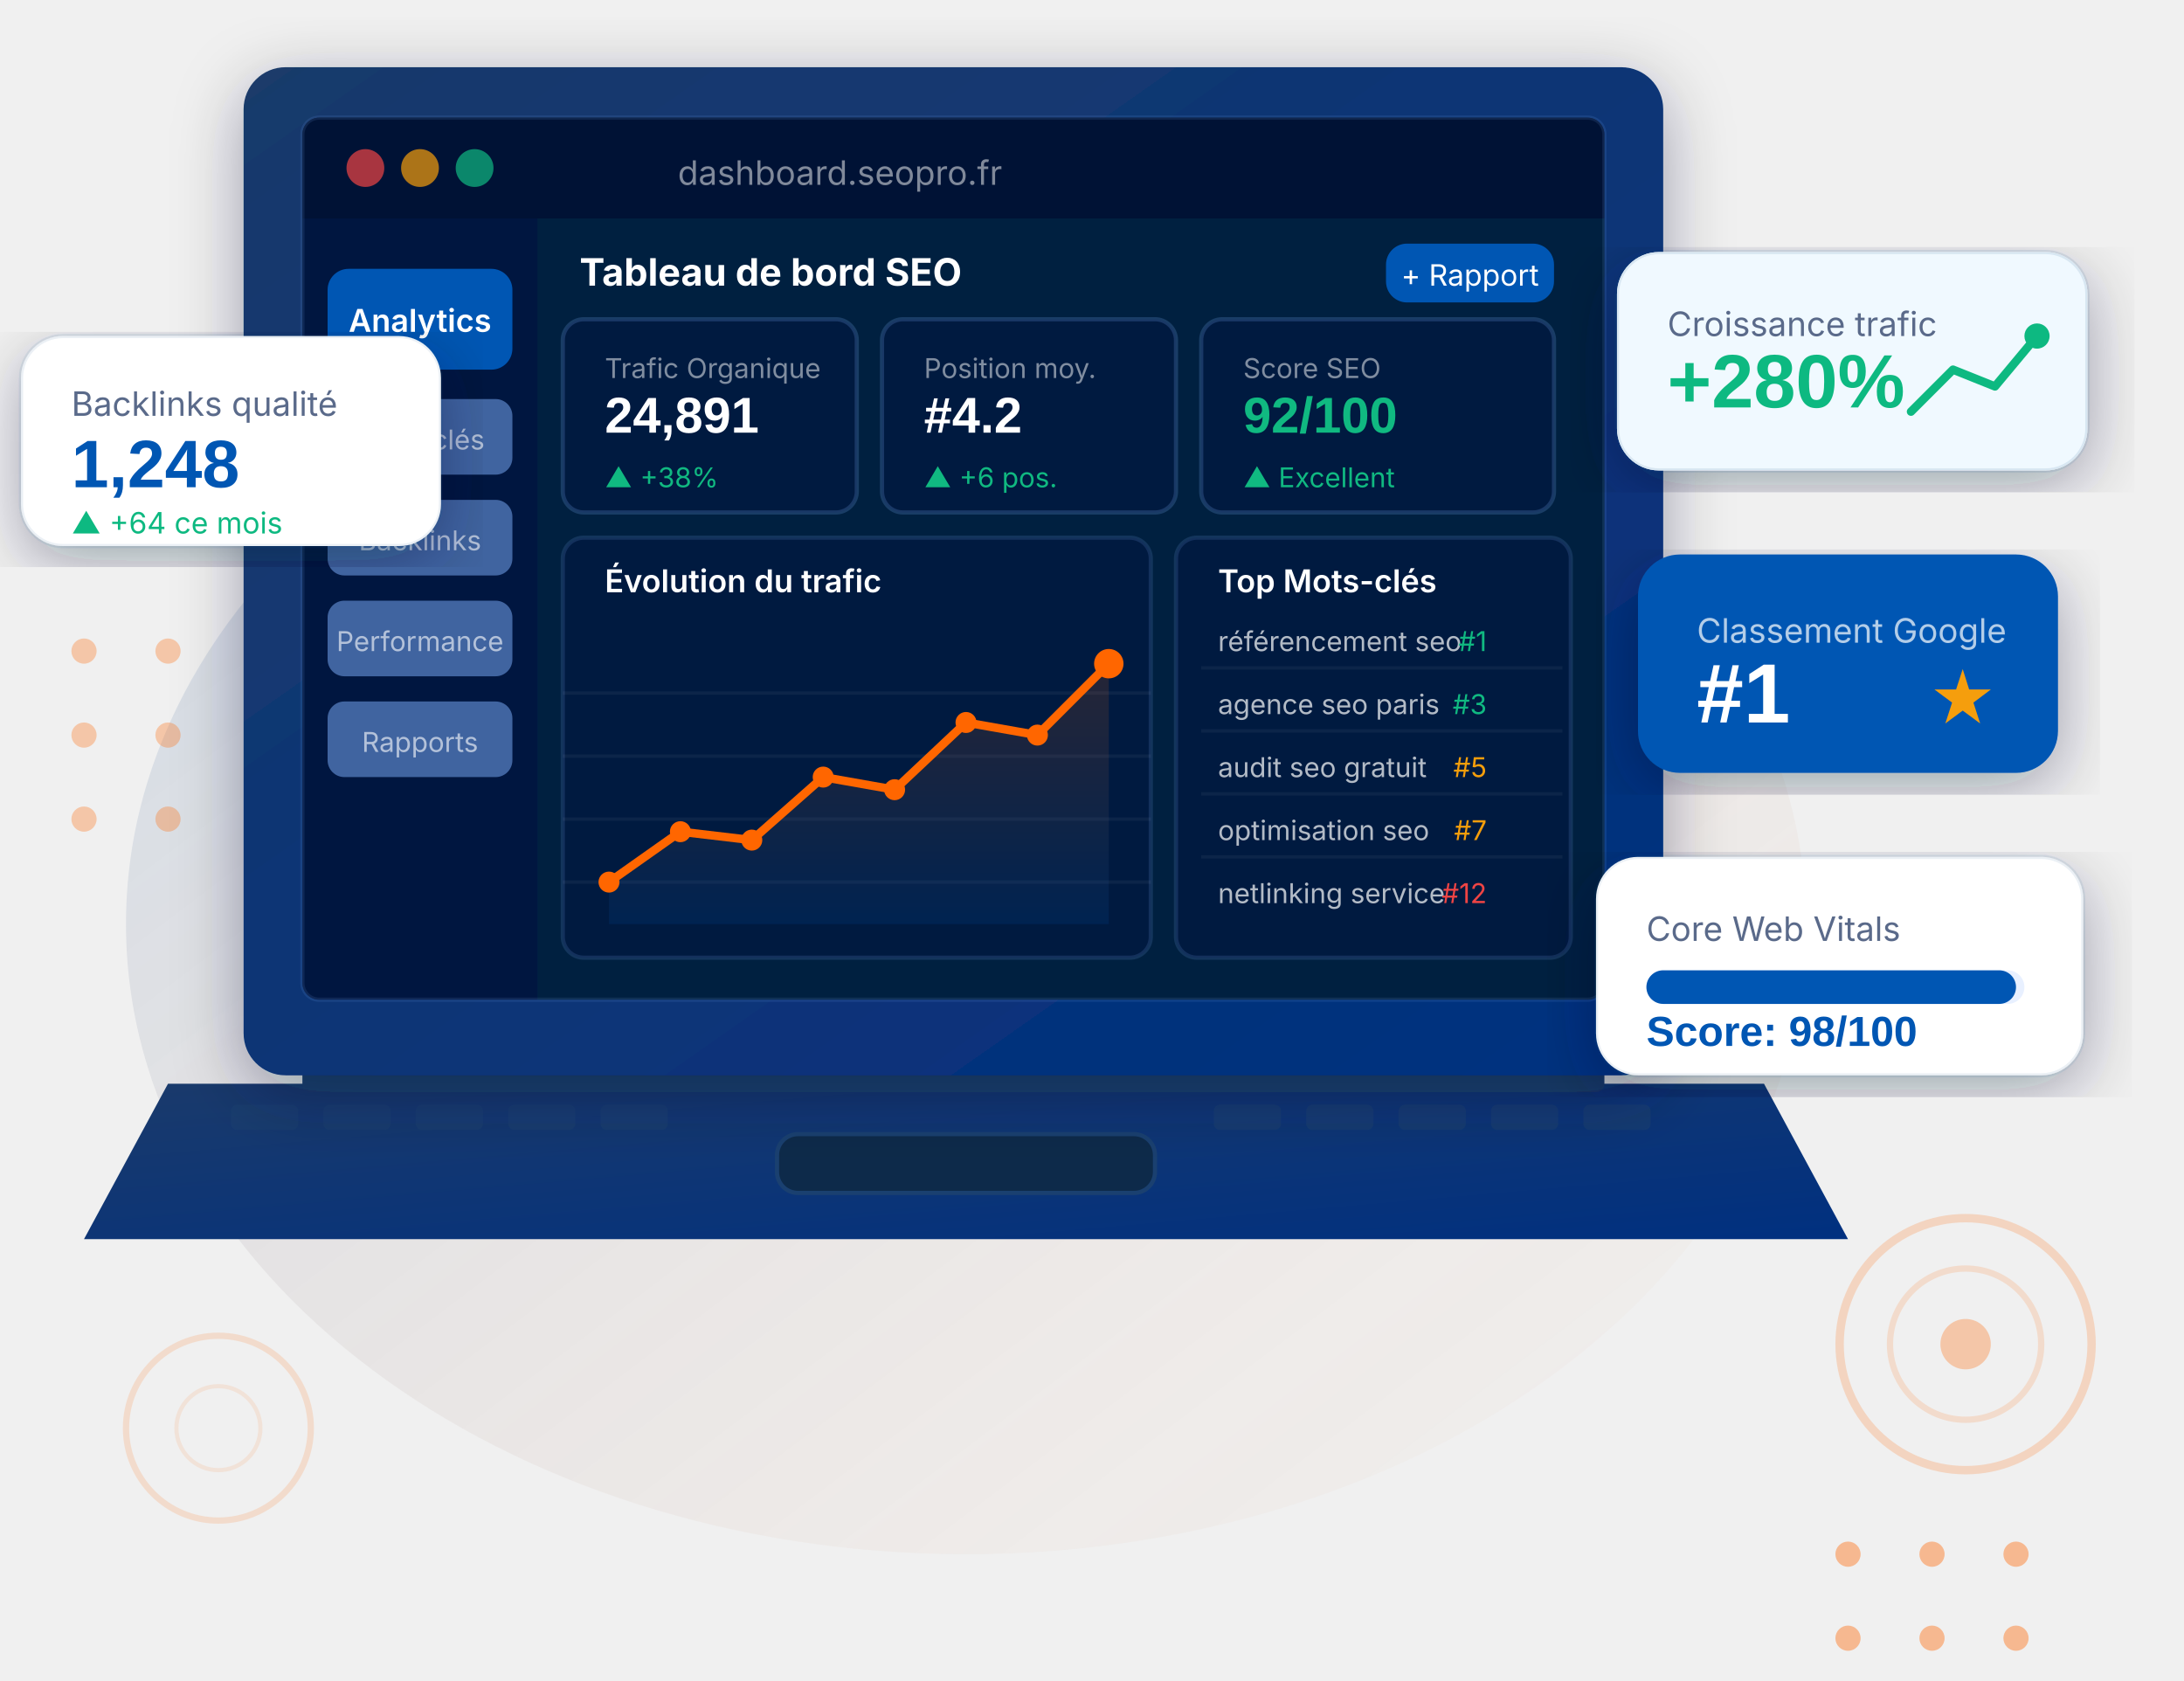
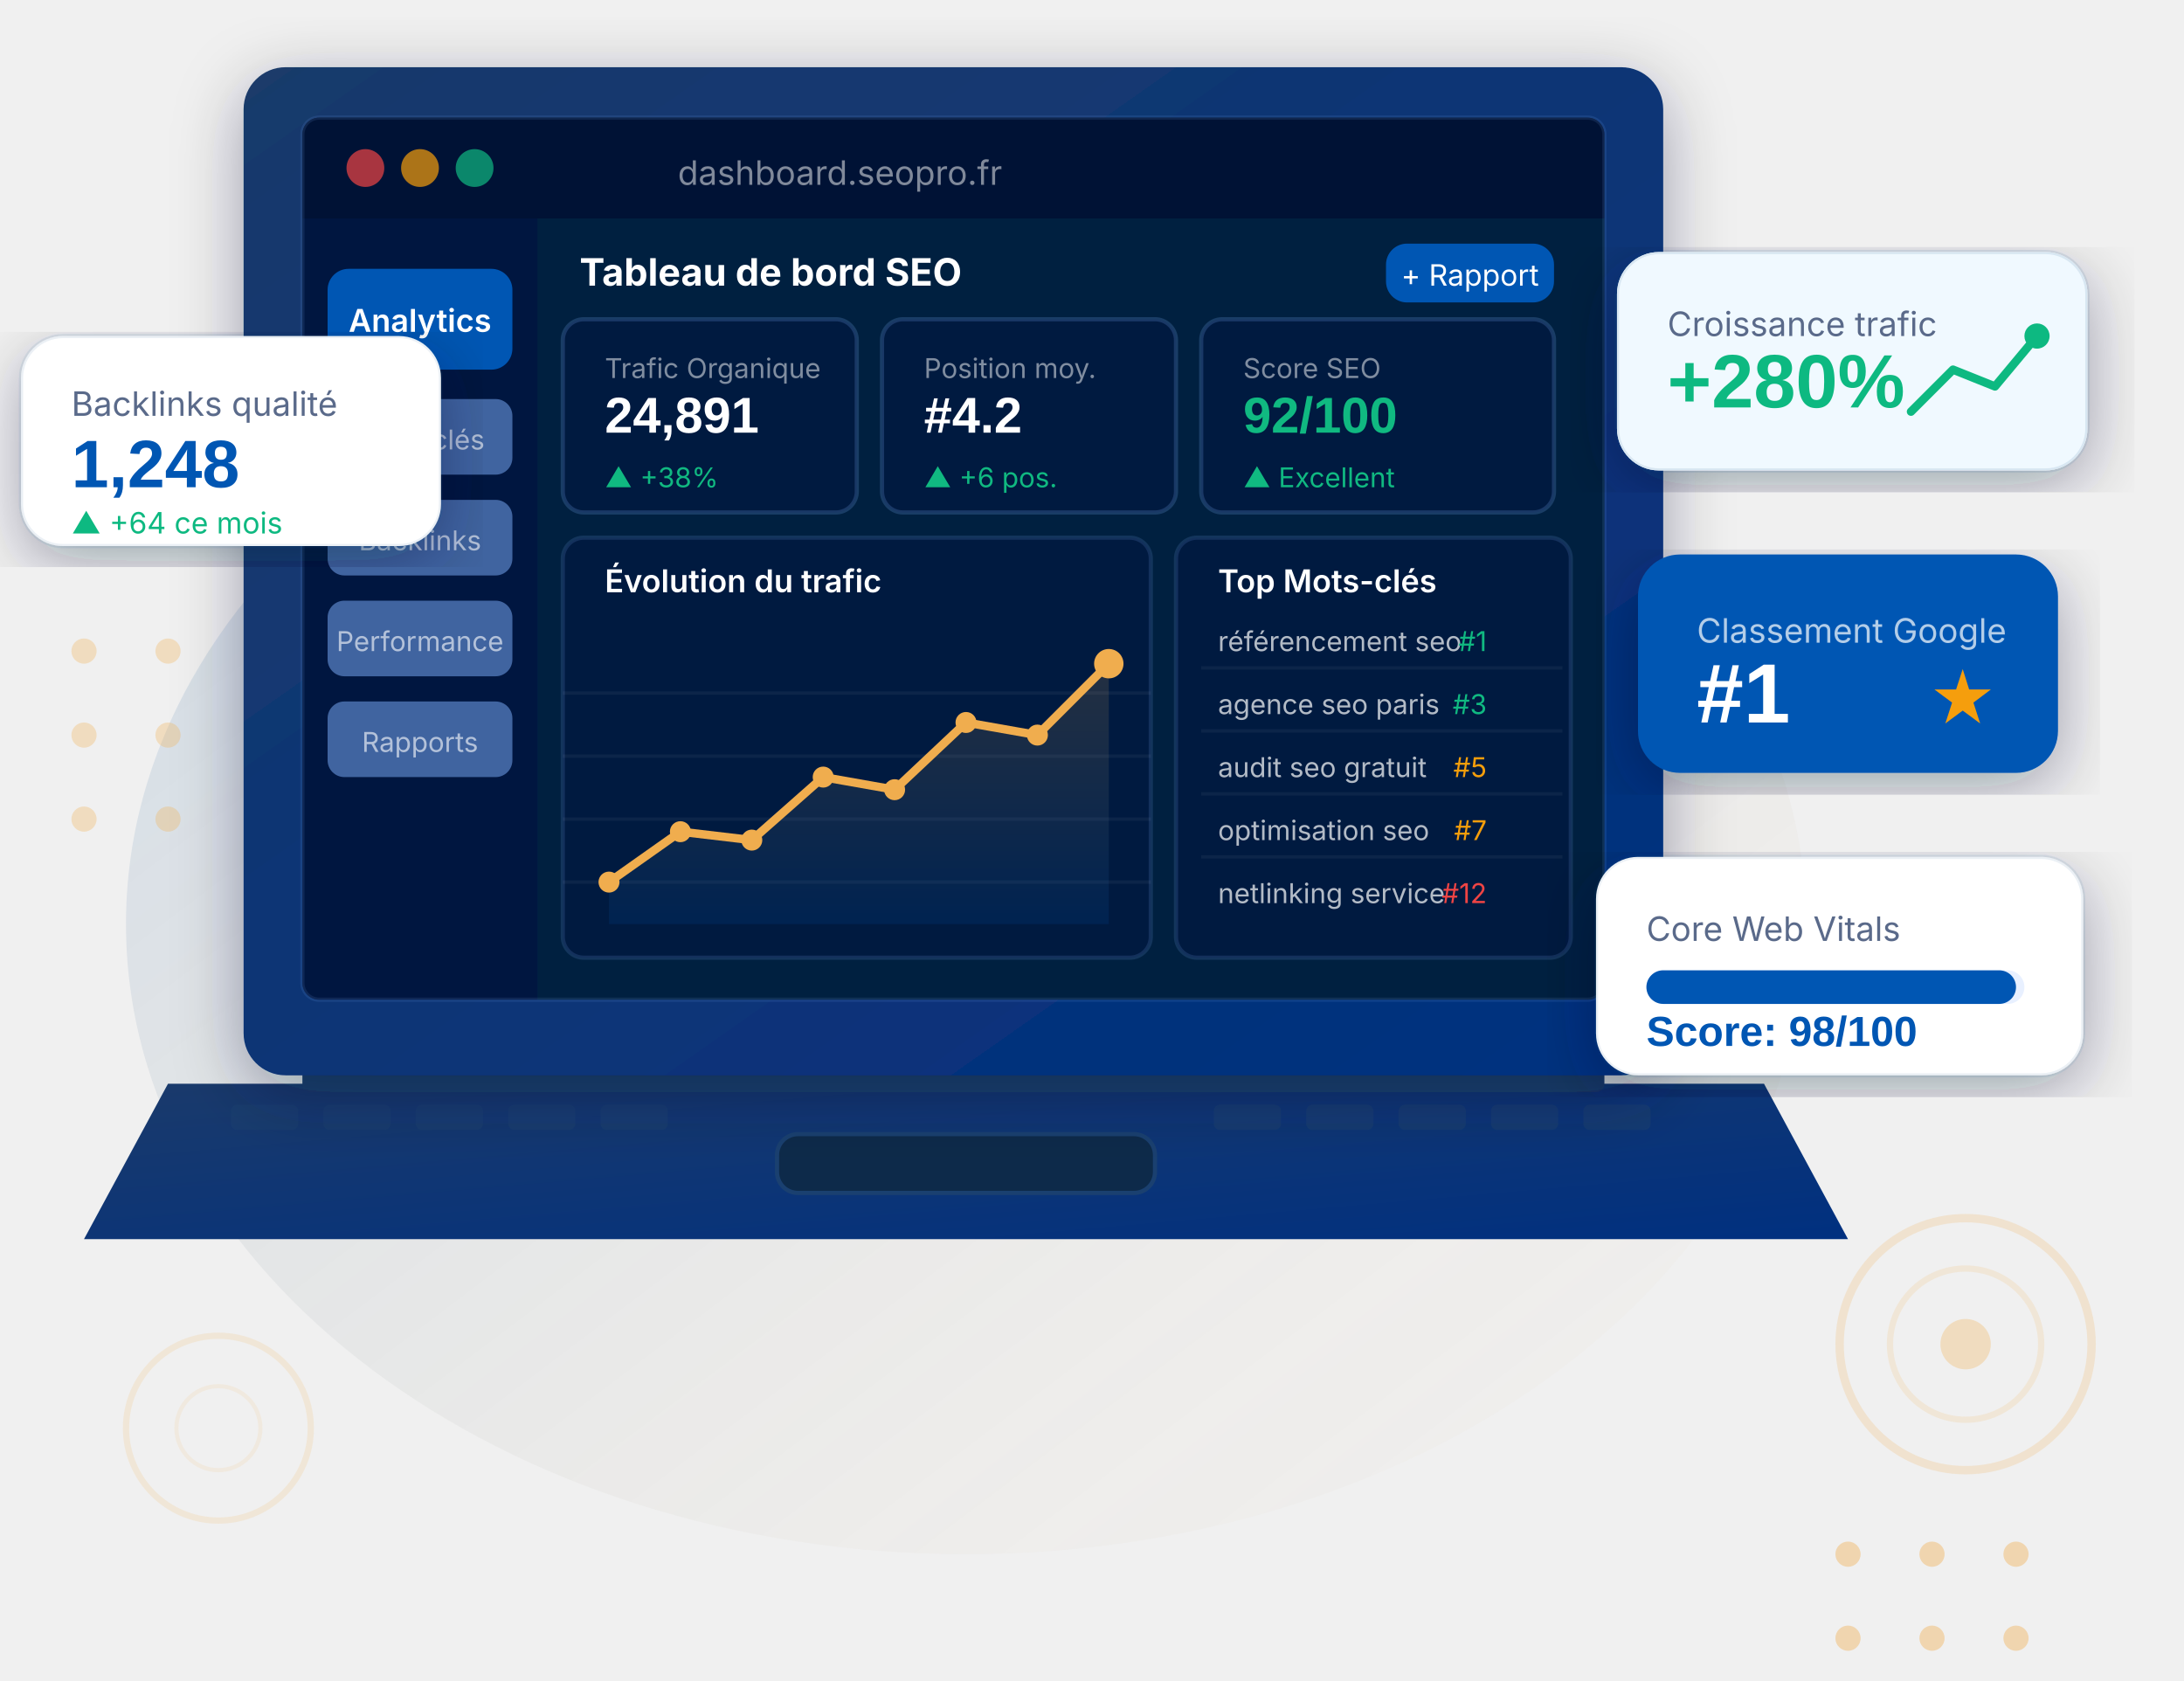
<svg xmlns="http://www.w3.org/2000/svg" viewBox="0 0 520 400" fill="none">
  <defs>
    <linearGradient id="laptopBodyGrad" x1="0%" y1="0%" x2="100%" y2="100%">
      <stop offset="0%" stop-color="#1a3a6b" />
      <stop offset="100%" stop-color="#003080" />
    </linearGradient>
    <linearGradient id="screenGrad" x1="0%" y1="0%" x2="100%" y2="100%">
      <stop offset="0%" stop-color="#001a3a" />
      <stop offset="100%" stop-color="#002060" />
    </linearGradient>
    <linearGradient id="barGreen" x1="0%" y1="0%" x2="0%" y2="100%">
      <stop offset="0%" stop-color="#10b981" />
      <stop offset="100%" stop-color="#059669" />
    </linearGradient>
    <linearGradient id="barBlue" x1="0%" y1="0%" x2="0%" y2="100%">
-       <stop offset="0%" stop-color="#ff6600" />
+       <stop offset="0%" stop-color="#f0ad4e" />
      <stop offset="100%" stop-color="#0056b3" />
    </linearGradient>
    <linearGradient id="glowBlue" x1="0%" y1="0%" x2="100%" y2="100%">
      <stop offset="0%" stop-color="#0056b3" stop-opacity="0.3" />
-       <stop offset="100%" stop-color="#ff6600" stop-opacity="0" />
+       <stop offset="100%" stop-color="#f0ad4e" stop-opacity="0" />
    </linearGradient>
    <filter id="cardShadow">
      <feDropShadow dx="0" dy="4" stdDeviation="8" flood-color="#001a3a" flood-opacity="0.35" />
    </filter>
    <filter id="glowFilter">
      <feGaussianBlur stdDeviation="6" result="blur" />
      <feMerge>
        <feMergeNode in="blur" />
        <feMergeNode in="SourceGraphic" />
      </feMerge>
    </filter>
    <clipPath id="screenClip">
      <rect x="72" y="28" width="310" height="210" rx="4" />
    </clipPath>
  </defs>
  <ellipse cx="230" cy="220" rx="200" ry="150" fill="url(#glowBlue)" opacity="0.5" />
  <path d="M40 258 L420 258 L440 295 L20 295 Z" fill="url(#laptopBodyGrad)" rx="4" />
  <rect x="185" y="270" width="90" height="14" rx="5" fill="#0d2a4a" stroke="#1a4070" stroke-width="1" />
  <g fill="#1a4070" opacity="0.6">
    <rect x="55" y="263" width="16" height="6" rx="1.5" />
    <rect x="77" y="263" width="16" height="6" rx="1.5" />
    <rect x="99" y="263" width="16" height="6" rx="1.5" />
    <rect x="121" y="263" width="16" height="6" rx="1.5" />
    <rect x="143" y="263" width="16" height="6" rx="1.5" />
    <rect x="289" y="263" width="16" height="6" rx="1.5" />
    <rect x="311" y="263" width="16" height="6" rx="1.5" />
    <rect x="333" y="263" width="16" height="6" rx="1.5" />
    <rect x="355" y="263" width="16" height="6" rx="1.5" />
    <rect x="377" y="263" width="16" height="6" rx="1.5" />
  </g>
  <rect x="72" y="254" width="310" height="6" rx="2" fill="#1a3a6b" />
  <rect x="58" y="16" width="338" height="240" rx="10" fill="url(#laptopBodyGrad)" filter="url(#cardShadow)" />
  <rect x="72" y="28" width="310" height="210" rx="4" fill="url(#screenGrad)" />
  <g clip-path="url(#screenClip)">
    <rect x="72" y="28" width="310" height="24" fill="#001235" />
    <circle cx="87" cy="40" r="4.5" fill="#ef4444" opacity="0.7" />
    <circle cx="100" cy="40" r="4.5" fill="#f59e0b" opacity="0.7" />
    <circle cx="113" cy="40" r="4.5" fill="#10b981" opacity="0.7" />
    <text x="200" y="44" font-family="Inter, Arial, sans-serif" font-size="8" fill="rgba(255,255,255,0.5)" text-anchor="middle">dashboard.seopro.fr</text>
    <rect x="72" y="52" width="56" height="186" fill="#001640" />
    <rect x="78" y="64" width="44" height="24" rx="5" fill="#0056b3" />
    <text x="100" y="79" font-family="Inter, Arial, sans-serif" font-size="7.5" fill="white" text-anchor="middle" font-weight="600">Analytics</text>
    <g fill="rgba(128,179,255,0.5)">
      <rect x="78" y="95" width="44" height="18" rx="4" />
      <rect x="78" y="119" width="44" height="18" rx="4" />
      <rect x="78" y="143" width="44" height="18" rx="4" />
      <rect x="78" y="167" width="44" height="18" rx="4" />
    </g>
    <text x="100" y="107" font-family="Inter, Arial, sans-serif" font-size="6.5" fill="rgba(255,255,255,0.6)" text-anchor="middle">Mots-clés</text>
    <text x="100" y="131" font-family="Inter, Arial, sans-serif" font-size="6.5" fill="rgba(255,255,255,0.6)" text-anchor="middle">Backlinks</text>
    <text x="100" y="155" font-family="Inter, Arial, sans-serif" font-size="6.5" fill="rgba(255,255,255,0.6)" text-anchor="middle">Performance</text>
    <text x="100" y="179" font-family="Inter, Arial, sans-serif" font-size="6.5" fill="rgba(255,255,255,0.6)" text-anchor="middle">Rapports</text>
    <rect x="128" y="52" width="254" height="186" fill="#002040" />
    <text x="138" y="68" font-family="Inter, Arial, sans-serif" font-size="9" fill="white" font-weight="700">Tableau de bord SEO</text>
    <rect x="330" y="58" width="40" height="14" rx="5" fill="#0056b3" />
    <text x="350" y="68" font-family="Inter, Arial, sans-serif" font-size="7" fill="white" text-anchor="middle">+ Rapport</text>
    <rect x="134" y="76" width="70" height="46" rx="5" fill="#001a40" stroke="rgba(128,179,255,0.2)" stroke-width="1" />
    <text x="144" y="90" font-family="Inter, Arial, sans-serif" font-size="6.5" fill="rgba(255,255,255,0.5)">Trafic Organique</text>
    <text x="144" y="103" font-family="Montserrat, Arial, sans-serif" font-size="12" fill="white" font-weight="700">24,891</text>
    <text x="144" y="116" font-family="Inter, Arial, sans-serif" font-size="6.5" fill="#10b981">▲ +38%</text>
    <rect x="210" y="76" width="70" height="46" rx="5" fill="#001a40" stroke="rgba(128,179,255,0.2)" stroke-width="1" />
    <text x="220" y="90" font-family="Inter, Arial, sans-serif" font-size="6.5" fill="rgba(255,255,255,0.5)">Position moy.</text>
    <text x="220" y="103" font-family="Montserrat, Arial, sans-serif" font-size="12" fill="white" font-weight="700">#4.2</text>
    <text x="220" y="116" font-family="Inter, Arial, sans-serif" font-size="6.5" fill="#10b981">▲ +6 pos.</text>
    <rect x="286" y="76" width="84" height="46" rx="5" fill="#001a40" stroke="rgba(128,179,255,0.2)" stroke-width="1" />
    <text x="296" y="90" font-family="Inter, Arial, sans-serif" font-size="6.5" fill="rgba(255,255,255,0.5)">Score SEO</text>
    <text x="296" y="103" font-family="Montserrat, Arial, sans-serif" font-size="12" fill="#10b981" font-weight="700">92/100</text>
    <text x="296" y="116" font-family="Inter, Arial, sans-serif" font-size="6.5" fill="#10b981">▲ Excellent</text>
    <rect x="134" y="128" width="140" height="100" rx="5" fill="#001a40" stroke="rgba(128,179,255,0.15)" stroke-width="1" />
    <text x="144" y="141" font-family="Inter, Arial, sans-serif" font-size="7.5" fill="white" font-weight="600">Évolution du trafic</text>
    <g stroke="rgba(255,255,255,0.05)" stroke-width="0.8">
      <line x1="134" y1="165" x2="274" y2="165" />
      <line x1="134" y1="180" x2="274" y2="180" />
      <line x1="134" y1="195" x2="274" y2="195" />
      <line x1="134" y1="210" x2="274" y2="210" />
    </g>
    <path d="M145,210 L162,198 L179,200 L196,185 L213,188 L230,172 L247,175 L264,158 L264,220 L145,220 Z" fill="url(#barBlue)" opacity="0.15" />
-     <polyline points="145,210 162,198 179,200 196,185 213,188 230,172 247,175 264,158" fill="none" stroke="#ff6600" stroke-width="2" stroke-linecap="round" stroke-linejoin="round" />
-     <g fill="#ff6600">
+     <polyline points="145,210 162,198 179,200 196,185 213,188 230,172 247,175 264,158" fill="none" stroke="#f0ad4e" stroke-width="2" stroke-linecap="round" stroke-linejoin="round" />
+     <g fill="#f0ad4e">
      <circle cx="145" cy="210" r="2.5" />
      <circle cx="162" cy="198" r="2.5" />
      <circle cx="179" cy="200" r="2.5" />
      <circle cx="196" cy="185" r="2.5" />
      <circle cx="213" cy="188" r="2.5" />
      <circle cx="230" cy="172" r="2.5" />
      <circle cx="247" cy="175" r="2.5" />
      <circle cx="264" cy="158" r="3.5" />
    </g>
    <rect x="280" y="128" width="94" height="100" rx="5" fill="#001a40" stroke="rgba(128,179,255,0.15)" stroke-width="1" />
    <text x="290" y="141" font-family="Inter, Arial, sans-serif" font-size="7.5" fill="white" font-weight="600">Top Mots-clés</text>
    <g font-family="Inter, Arial, sans-serif" font-size="6.5">
      <text x="290" y="155" fill="rgba(255,255,255,0.7)">référencement seo</text>
      <text x="354" y="155" fill="#10b981" text-anchor="end">#1</text>
      <line x1="286" y1="159" x2="372" y2="159" stroke="rgba(255,255,255,0.05)" stroke-width="0.8" />
      <text x="290" y="170" fill="rgba(255,255,255,0.7)">agence seo paris</text>
      <text x="354" y="170" fill="#10b981" text-anchor="end">#3</text>
      <line x1="286" y1="174" x2="372" y2="174" stroke="rgba(255,255,255,0.05)" stroke-width="0.8" />
      <text x="290" y="185" fill="rgba(255,255,255,0.7)">audit seo gratuit</text>
      <text x="354" y="185" fill="#f59e0b" text-anchor="end">#5</text>
      <line x1="286" y1="189" x2="372" y2="189" stroke="rgba(255,255,255,0.05)" stroke-width="0.8" />
      <text x="290" y="200" fill="rgba(255,255,255,0.7)">optimisation seo</text>
      <text x="354" y="200" fill="#f59e0b" text-anchor="end">#7</text>
      <line x1="286" y1="204" x2="372" y2="204" stroke="rgba(255,255,255,0.05)" stroke-width="0.8" />
      <text x="290" y="215" fill="rgba(255,255,255,0.7)">netlinking service</text>
      <text x="354" y="215" fill="#ef4444" text-anchor="end">#12</text>
    </g>
  </g>
  <rect x="72" y="28" width="310" height="210" rx="4" fill="none" stroke="rgba(128,179,255,0.12)" stroke-width="1" />
  <g filter="url(#cardShadow)" transform="translate(385, 60)">
    <rect width="112" height="52" rx="10" fill="white" />
    <rect width="112" height="52" rx="10" fill="#f0f9ff" stroke="rgba(0,64,128,0.1)" stroke-width="1" />
    <text x="12" y="20" font-family="Inter, Arial, sans-serif" font-size="8" fill="#5a6a8a">Croissance trafic</text>
    <text x="12" y="37" font-family="Montserrat, Arial, sans-serif" font-size="18" fill="#10b981" font-weight="800">+280%</text>
    <polyline points="70,38 80,28 90,32 100,20" fill="none" stroke="#10b981" stroke-width="2" stroke-linecap="round" stroke-linejoin="round" />
    <circle cx="100" cy="20" r="3" fill="#10b981" />
  </g>
  <g filter="url(#cardShadow)" transform="translate(390, 132)">
    <rect width="100" height="52" rx="10" fill="#0056b3" />
    <text x="14" y="21" font-family="Inter, Arial, sans-serif" font-size="8" fill="rgba(255,255,255,0.7)">Classement Google</text>
    <text x="14" y="40" font-family="Montserrat, Arial, sans-serif" font-size="20" fill="white" font-weight="900">#1</text>
    <text x="70" y="40" font-size="18" fill="#f59e0b">★</text>
  </g>
  <g filter="url(#cardShadow)" transform="translate(380, 204)">
    <rect width="116" height="52" rx="10" fill="white" stroke="rgba(0,64,128,0.08)" stroke-width="1" />
    <text x="12" y="20" font-family="Inter, Arial, sans-serif" font-size="8" fill="#5a6a8a">Core Web Vitals</text>
    <rect x="12" y="27" width="90" height="8" rx="4" fill="#e8f0ff" />
    <rect x="12" y="27" width="88" height="8" rx="4" fill="#0056b3" />
    <text x="12" y="45" font-family="Montserrat, Arial, sans-serif" font-size="10" fill="#0056b3" font-weight="700">Score: 98/100</text>
  </g>
  <g filter="url(#cardShadow)" transform="translate(5, 80)">
    <rect width="100" height="50" rx="10" fill="white" stroke="rgba(0,64,128,0.08)" stroke-width="1" />
    <text x="12" y="19" font-family="Inter, Arial, sans-serif" font-size="8" fill="#5a6a8a">Backlinks qualité</text>
    <text x="12" y="36" font-family="Montserrat, Arial, sans-serif" font-size="16" fill="#0056b3" font-weight="800">1,248</text>
    <text x="12" y="47" font-family="Inter, Arial, sans-serif" font-size="7" fill="#10b981">▲ +64 ce mois</text>
  </g>
-   <circle cx="468" cy="320" r="30" fill="none" stroke="#ff6600" stroke-opacity="0.2" stroke-width="2" />
-   <circle cx="468" cy="320" r="18" fill="none" stroke="#ff6600" stroke-opacity="0.15" stroke-width="1.5" />
-   <circle cx="468" cy="320" r="6" fill="#ff6600" fill-opacity="0.3" />
-   <circle cx="52" cy="340" r="22" fill="none" stroke="#ff6600" stroke-opacity="0.15" stroke-width="1.5" />
-   <circle cx="52" cy="340" r="10" fill="none" stroke="#ff6600" stroke-opacity="0.1" stroke-width="1" />
-   <g fill="#ff6600" fill-opacity="0.4">
+   <circle cx="468" cy="320" r="30" fill="none" stroke="#f0ad4e" stroke-opacity="0.2" stroke-width="2" />
+   <circle cx="468" cy="320" r="18" fill="none" stroke="#f0ad4e" stroke-opacity="0.15" stroke-width="1.5" />
+   <circle cx="468" cy="320" r="6" fill="#f0ad4e" fill-opacity="0.3" />
+   <circle cx="52" cy="340" r="22" fill="none" stroke="#f0ad4e" stroke-opacity="0.15" stroke-width="1.5" />
+   <circle cx="52" cy="340" r="10" fill="none" stroke="#f0ad4e" stroke-opacity="0.1" stroke-width="1" />
+   <g fill="#f0ad4e" fill-opacity="0.4">
    <circle cx="440" cy="370" r="3" />
    <circle cx="460" cy="370" r="3" />
    <circle cx="480" cy="370" r="3" />
    <circle cx="440" cy="390" r="3" />
    <circle cx="460" cy="390" r="3" />
    <circle cx="480" cy="390" r="3" />
  </g>
-   <g fill="#ff6600" fill-opacity="0.3">
+   <g fill="#f0ad4e" fill-opacity="0.3">
    <circle cx="20" cy="155" r="3" />
    <circle cx="40" cy="155" r="3" />
    <circle cx="20" cy="175" r="3" />
    <circle cx="40" cy="175" r="3" />
    <circle cx="20" cy="195" r="3" />
    <circle cx="40" cy="195" r="3" />
  </g>
</svg>
